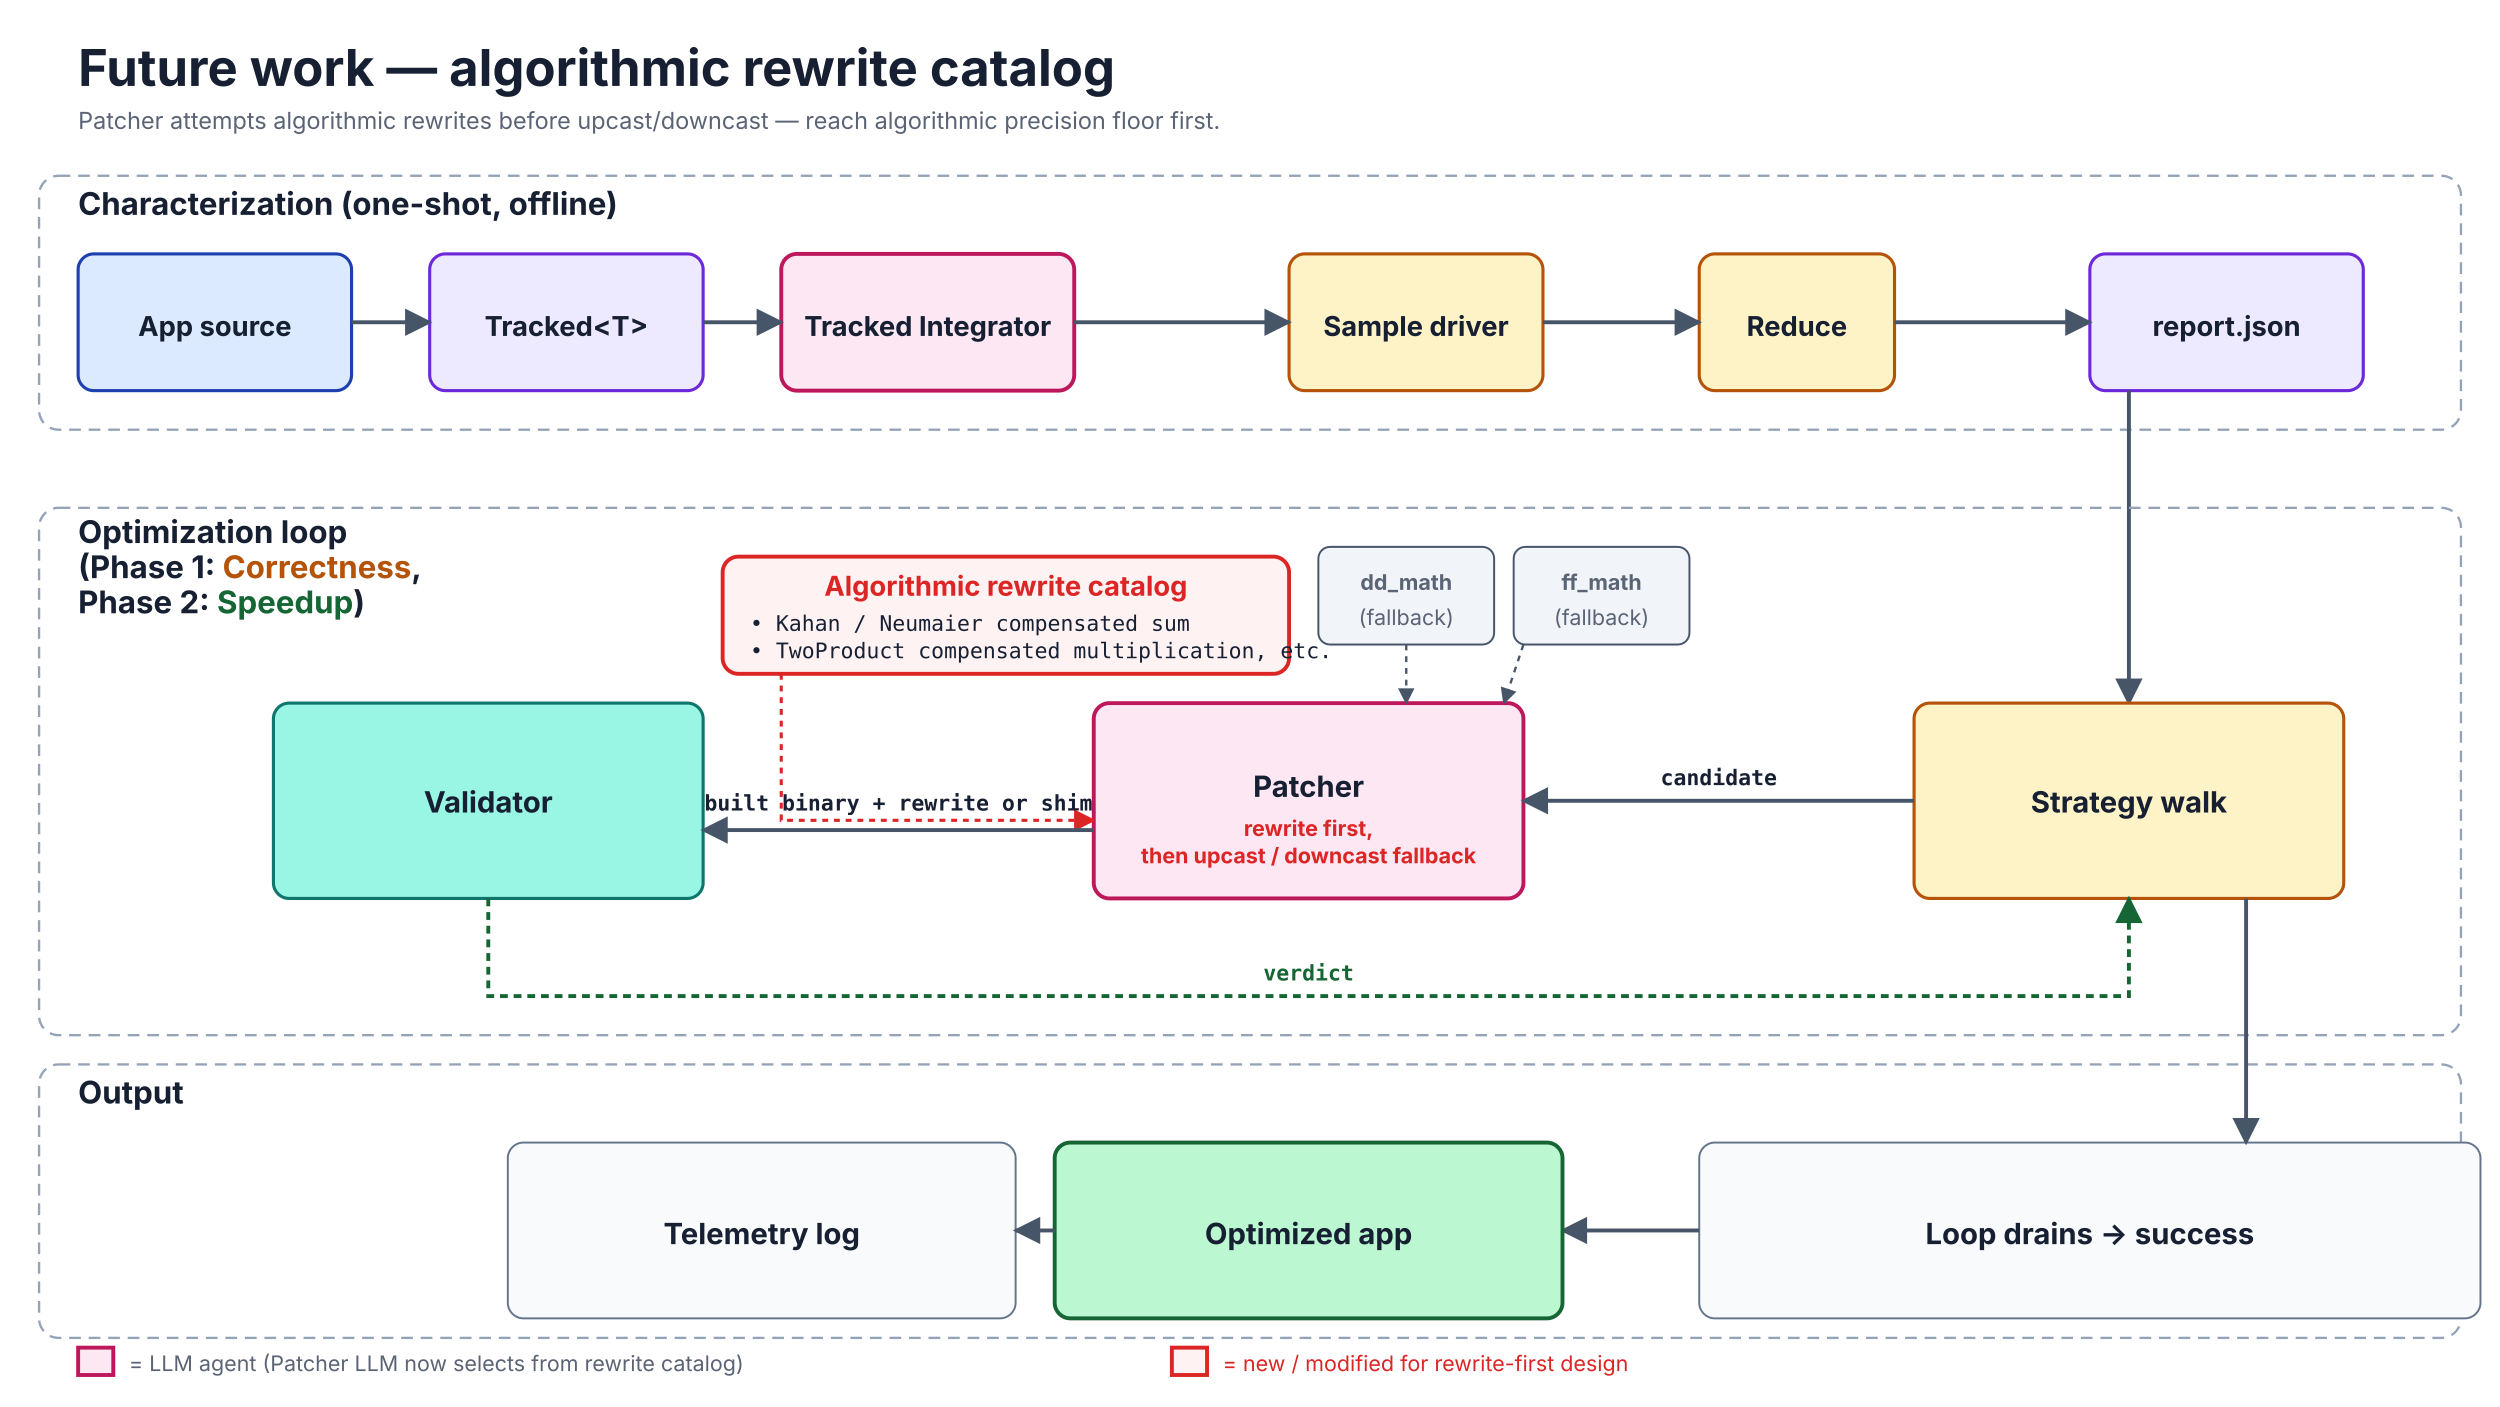
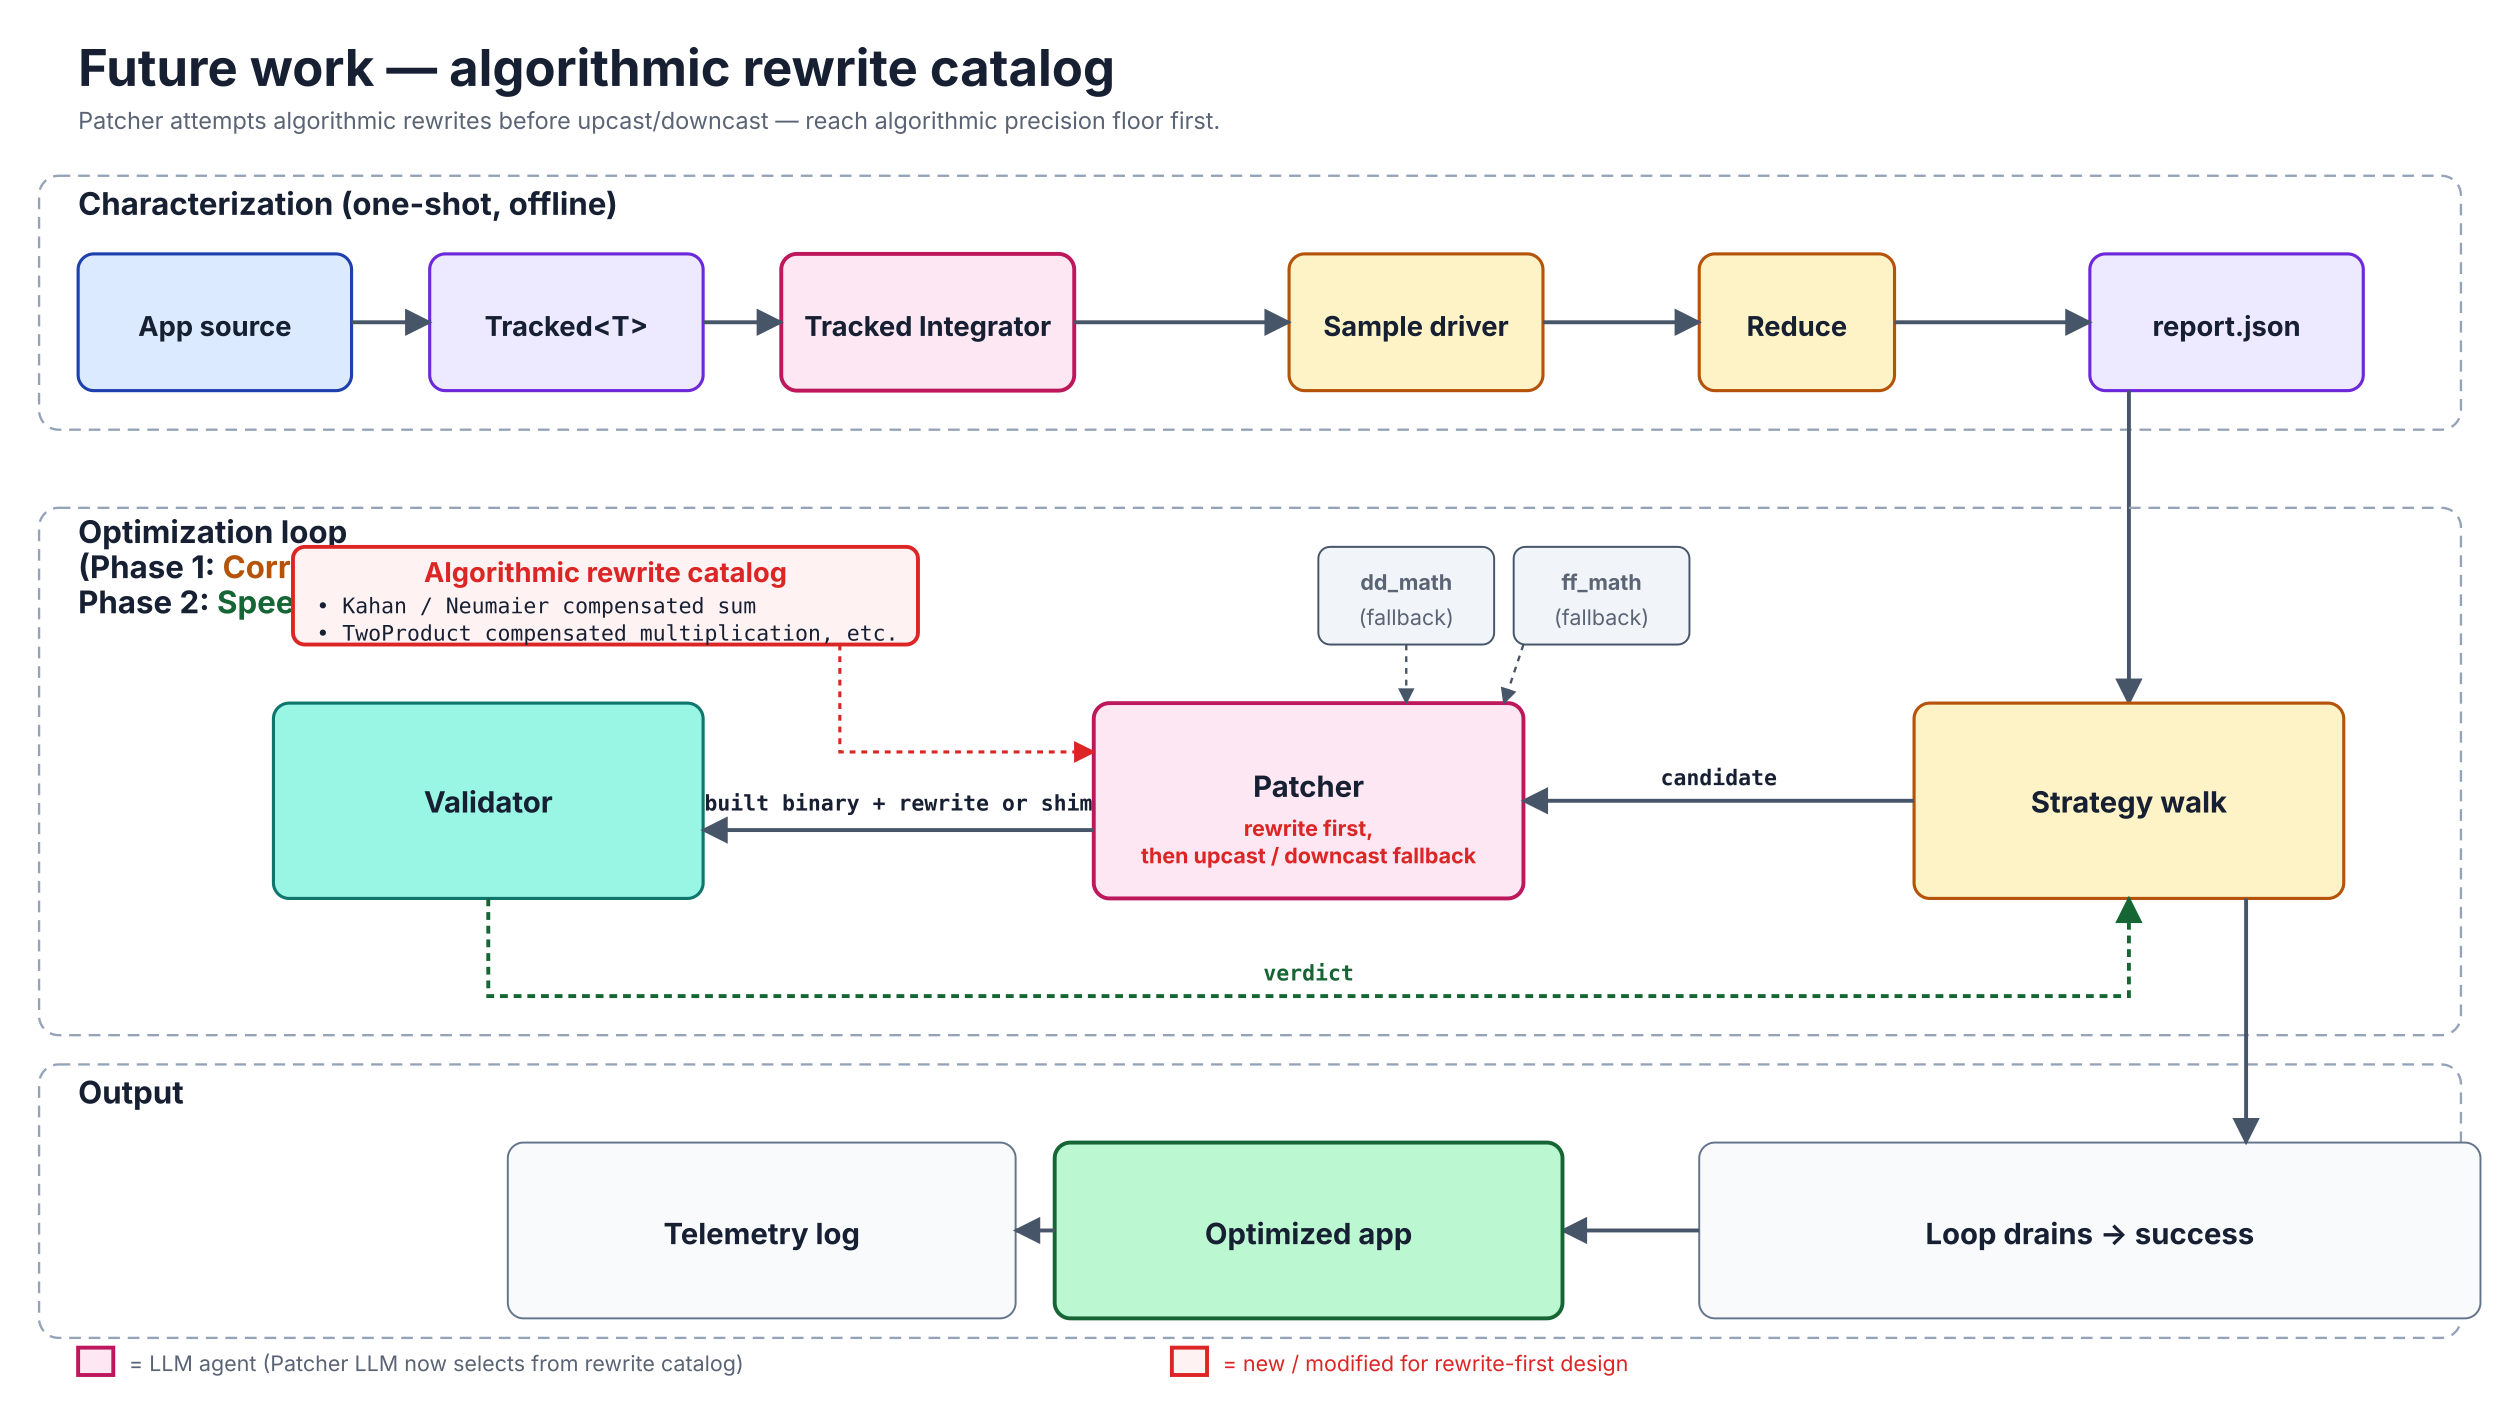
<svg xmlns="http://www.w3.org/2000/svg" viewBox="0 0 1280 720" font-family="ui-sans-serif, system-ui, -apple-system, sans-serif">
  <style>
    .title { font-size: 26px; font-weight: 700; fill: #172033; }
    .h { font-size: 16px; font-weight: 650; fill: #172033; }
    .lbl { font-size: 14px; font-weight: 700; fill: #172033; }
    .lbl-lg { font-size: 15px; font-weight: 700; fill: #172033; }
    .sub { font-size: 12px; fill: #5b6475; }
    .sub-sm { font-size: 11px; fill: #5b6475; }
    .catalog-item { font-size: 11px; fill: #172033; font-family: ui-monospace, "SF Mono", Menlo, monospace; }
    .edge-lbl { font-size: 11px; fill: #172033; font-weight: 600; font-family: ui-monospace, "SF Mono", Menlo, monospace; }
    .box { stroke: #64748b; stroke-width: 1; fill: #f8fafc; }
    .app-box { stroke: #1e40af; stroke-width: 1.6; fill: #dbeafe; }
    .tracked-box { stroke: #6d28d9; stroke-width: 1.6; fill: #ede9fe; }
    .llm-box { stroke: #be185d; stroke-width: 2; fill: #fce7f3; }
    .char-box { stroke: #b45309; stroke-width: 1.6; fill: #fef3c7; }
    .report-box { stroke: #6d28d9; stroke-width: 1.6; fill: #ede9fe; }
    .strat-box { stroke: #b45309; stroke-width: 1.6; fill: #fef3c7; }
    .patcher-box { stroke: #be185d; stroke-width: 2; fill: #fce7f3; }
    .val-box { stroke: #0f766e; stroke-width: 1.6; fill: #99f6e4; }
    .output-box { stroke: #166534; stroke-width: 2; fill: #bbf7d0; }
    .container-box { stroke: #475569; stroke-width: 1; fill: #f1f5f9; }
    .new-box { stroke: #dc2626; stroke-width: 2; fill: #fef2f2; }
    .edge { stroke: #475569; stroke-width: 2; fill: none; marker-end: url(#arrow); }
    .edge-back { stroke: #166534; stroke-width: 2; fill: none; marker-end: url(#arrow-green); stroke-dasharray: 4 3; }
    .edge-new { stroke: #dc2626; stroke-width: 1.6; fill: none; marker-end: url(#arrow-iter); stroke-dasharray: 3 3; }
  </style>
  <defs>
    <marker id="arrow" viewBox="0 0 10 10" refX="9" refY="5" markerWidth="7" markerHeight="7" orient="auto-start-reverse">
      <path d="M0,0 L10,5 L0,10 z" fill="#475569" />
    </marker>
    <marker id="arrow-green" viewBox="0 0 10 10" refX="9" refY="5" markerWidth="7" markerHeight="7" orient="auto-start-reverse">
      <path d="M0,0 L10,5 L0,10 z" fill="#166534" />
    </marker>
    <marker id="arrow-iter" viewBox="0 0 10 10" refX="9" refY="5" markerWidth="7" markerHeight="7" orient="auto-start-reverse">
      <path d="M0,0 L10,5 L0,10 z" fill="#dc2626" />
    </marker>
  </defs>
  <text x="40" y="44" class="title">Future work — algorithmic rewrite catalog</text>
  <text x="40" y="66" class="sub">Patcher attempts algorithmic rewrites before upcast/downcast — reach algorithmic precision floor first.</text>
  <rect x="20" y="90" width="1240" height="130" rx="10" fill="none" stroke="#94a3b8" stroke-width="1.2" stroke-dasharray="6 4" />
  <text x="40" y="110" class="h">Characterization  (one-shot, offline)</text>
  <g transform="translate(40, 130)">
    <rect x="0" y="0" width="140" height="70" rx="8" class="app-box" />
    <text x="70" y="42" text-anchor="middle" class="lbl">App source</text>
  </g>
  <g transform="translate(220, 130)">
    <rect x="0" y="0" width="140" height="70" rx="8" class="tracked-box" />
    <text x="70" y="42" text-anchor="middle" class="lbl">Tracked&lt;T&gt;</text>
  </g>
  <g transform="translate(400, 130)">
    <rect x="0" y="0" width="150" height="70" rx="8" class="llm-box" />
    <text x="75" y="42" text-anchor="middle" class="lbl">Tracked Integrator</text>
  </g>
  <g transform="translate(660, 130)">
    <rect x="0" y="0" width="130" height="70" rx="8" class="char-box" />
    <text x="65" y="42" text-anchor="middle" class="lbl">Sample driver</text>
  </g>
  <g transform="translate(870, 130)">
    <rect x="0" y="0" width="100" height="70" rx="8" class="char-box" />
    <text x="50" y="42" text-anchor="middle" class="lbl">Reduce</text>
  </g>
  <g transform="translate(1070, 130)">
    <rect x="0" y="0" width="140" height="70" rx="8" class="report-box" />
    <text x="70" y="42" text-anchor="middle" class="lbl">report.json</text>
  </g>
  <path d="M180 165 L 220 165" class="edge" />
  <path d="M360 165 L 400 165" class="edge" />
  <path d="M550 165 L 660 165" class="edge" />
  <path d="M790 165 L 870 165" class="edge" />
  <path d="M970 165 L 1070 165" class="edge" />
  <path d="M1090 200 L 1090 360" class="edge" />
  <rect x="20" y="260" width="1240" height="270" rx="10" fill="none" stroke="#94a3b8" stroke-width="1.2" stroke-dasharray="6 4" />
  <text x="40" y="278" class="h">Optimization loop</text>
  <text x="40" y="296" class="h">(Phase 1: <tspan style="fill:#b45309">Correctness</tspan>,</text>
  <text x="40" y="314" class="h">Phase 2: <tspan style="fill:#166534">Speedup</tspan>)</text>
  <g transform="translate(980, 360)">
    <rect x="0" y="0" width="220" height="100" rx="8" class="strat-box" />
    <text x="110" y="56" text-anchor="middle" class="lbl-lg">Strategy walk</text>
  </g>
  <g transform="translate(560, 360)">
    <rect x="0" y="0" width="220" height="100" rx="8" class="patcher-box" />
    <text x="110" y="48" text-anchor="middle" class="lbl-lg">Patcher</text>
    <text x="110" y="68" text-anchor="middle" class="sub-sm" style="fill:#dc2626" font-weight="700">rewrite first,</text>
    <text x="110" y="82" text-anchor="middle" class="sub-sm" style="fill:#dc2626" font-weight="700">then upcast / downcast fallback</text>
  </g>
-   <g transform="translate(370, 285)">
-     <rect x="0" y="0" width="290" height="60" rx="8" class="new-box" />
-     <text x="145" y="20" text-anchor="middle" class="lbl" style="fill:#dc2626">Algorithmic rewrite catalog</text>
-     <text x="14" y="38" class="catalog-item">• Kahan / Neumaier compensated sum</text>
-     <text x="14" y="52" class="catalog-item">• TwoProduct compensated multiplication,  etc.</text>
+   <g transform="translate(150, 280)">
+     <rect x="0" y="0" width="320" height="50" rx="6" class="new-box" />
+     <text x="160" y="18" text-anchor="middle" class="lbl" style="fill:#dc2626">Algorithmic rewrite catalog</text>
+     <text x="12" y="34" class="catalog-item">• Kahan / Neumaier compensated sum</text>
+     <text x="12" y="48" class="catalog-item">• TwoProduct compensated multiplication,  etc.</text>
  </g>
-   <path d="M400 345 L 400 420 L 560 420" class="edge-new" />
+   <path d="M430 330 L 430 385 L 560 385" class="edge-new" />
  <g transform="translate(675, 280)">
    <rect x="0" y="0" width="90" height="50" rx="6" class="container-box" />
    <text x="45" y="22" text-anchor="middle" class="sub-sm" font-weight="700">dd_math</text>
    <text x="45" y="40" text-anchor="middle" class="sub-sm">(fallback)</text>
  </g>
  <g transform="translate(775, 280)">
    <rect x="0" y="0" width="90" height="50" rx="6" class="container-box" />
    <text x="45" y="22" text-anchor="middle" class="sub-sm" font-weight="700">ff_math</text>
    <text x="45" y="40" text-anchor="middle" class="sub-sm">(fallback)</text>
  </g>
  <path d="M720 330 L 720 360" stroke="#475569" stroke-width="1.2" stroke-dasharray="3 3" fill="none" marker-end="url(#arrow)" />
  <path d="M780 330 L 770 360" stroke="#475569" stroke-width="1.2" stroke-dasharray="3 3" fill="none" marker-end="url(#arrow)" />
  <g transform="translate(140, 360)">
    <rect x="0" y="0" width="220" height="100" rx="8" class="val-box" />
    <text x="110" y="56" text-anchor="middle" class="lbl-lg">Validator</text>
  </g>
  <path d="M980 410 L 780 410" class="edge" />
  <text x="880" y="402" text-anchor="middle" class="edge-lbl">candidate</text>
  <path d="M560 425 L 360 425" class="edge" />
  <text x="460" y="415" text-anchor="middle" class="edge-lbl">built binary + rewrite or shim</text>
  <path d="M250 460 L 250 510 L 1090 510 L 1090 460" class="edge-back" />
  <text x="670" y="502" text-anchor="middle" class="edge-lbl" style="fill:#166534">verdict</text>
  <rect x="20" y="545" width="1240" height="140" rx="10" fill="none" stroke="#94a3b8" stroke-width="1.2" stroke-dasharray="6 4" />
  <text x="40" y="565" class="h">Output</text>
  <g transform="translate(870, 585)">
    <rect x="0" y="0" width="400" height="90" rx="8" class="box" />
    <text x="200" y="52" text-anchor="middle" class="lbl-lg">Loop drains → success</text>
  </g>
  <path d="M1150 460 L 1150 585" class="edge" />
  <path d="M870 630 L 800 630" class="edge" />
  <g transform="translate(540, 585)">
    <rect x="0" y="0" width="260" height="90" rx="8" class="output-box" />
    <text x="130" y="52" text-anchor="middle" class="lbl-lg">Optimized app</text>
  </g>
  <g transform="translate(260, 585)">
    <rect x="0" y="0" width="260" height="90" rx="8" class="box" />
    <text x="130" y="52" text-anchor="middle" class="lbl-lg">Telemetry log</text>
  </g>
  <path d="M540 630 L 520 630" class="edge" />
  <g transform="translate(40, 690)">
    <rect x="0" y="0" width="18" height="14" class="llm-box" />
    <text x="26" y="12" class="sub-sm">= LLM agent  (Patcher LLM now selects from rewrite catalog)</text>
    <rect x="560" y="0" width="18" height="14" class="new-box" />
    <text x="586" y="12" class="sub-sm" style="fill:#dc2626">= new / modified for rewrite-first design</text>
  </g>
</svg>
